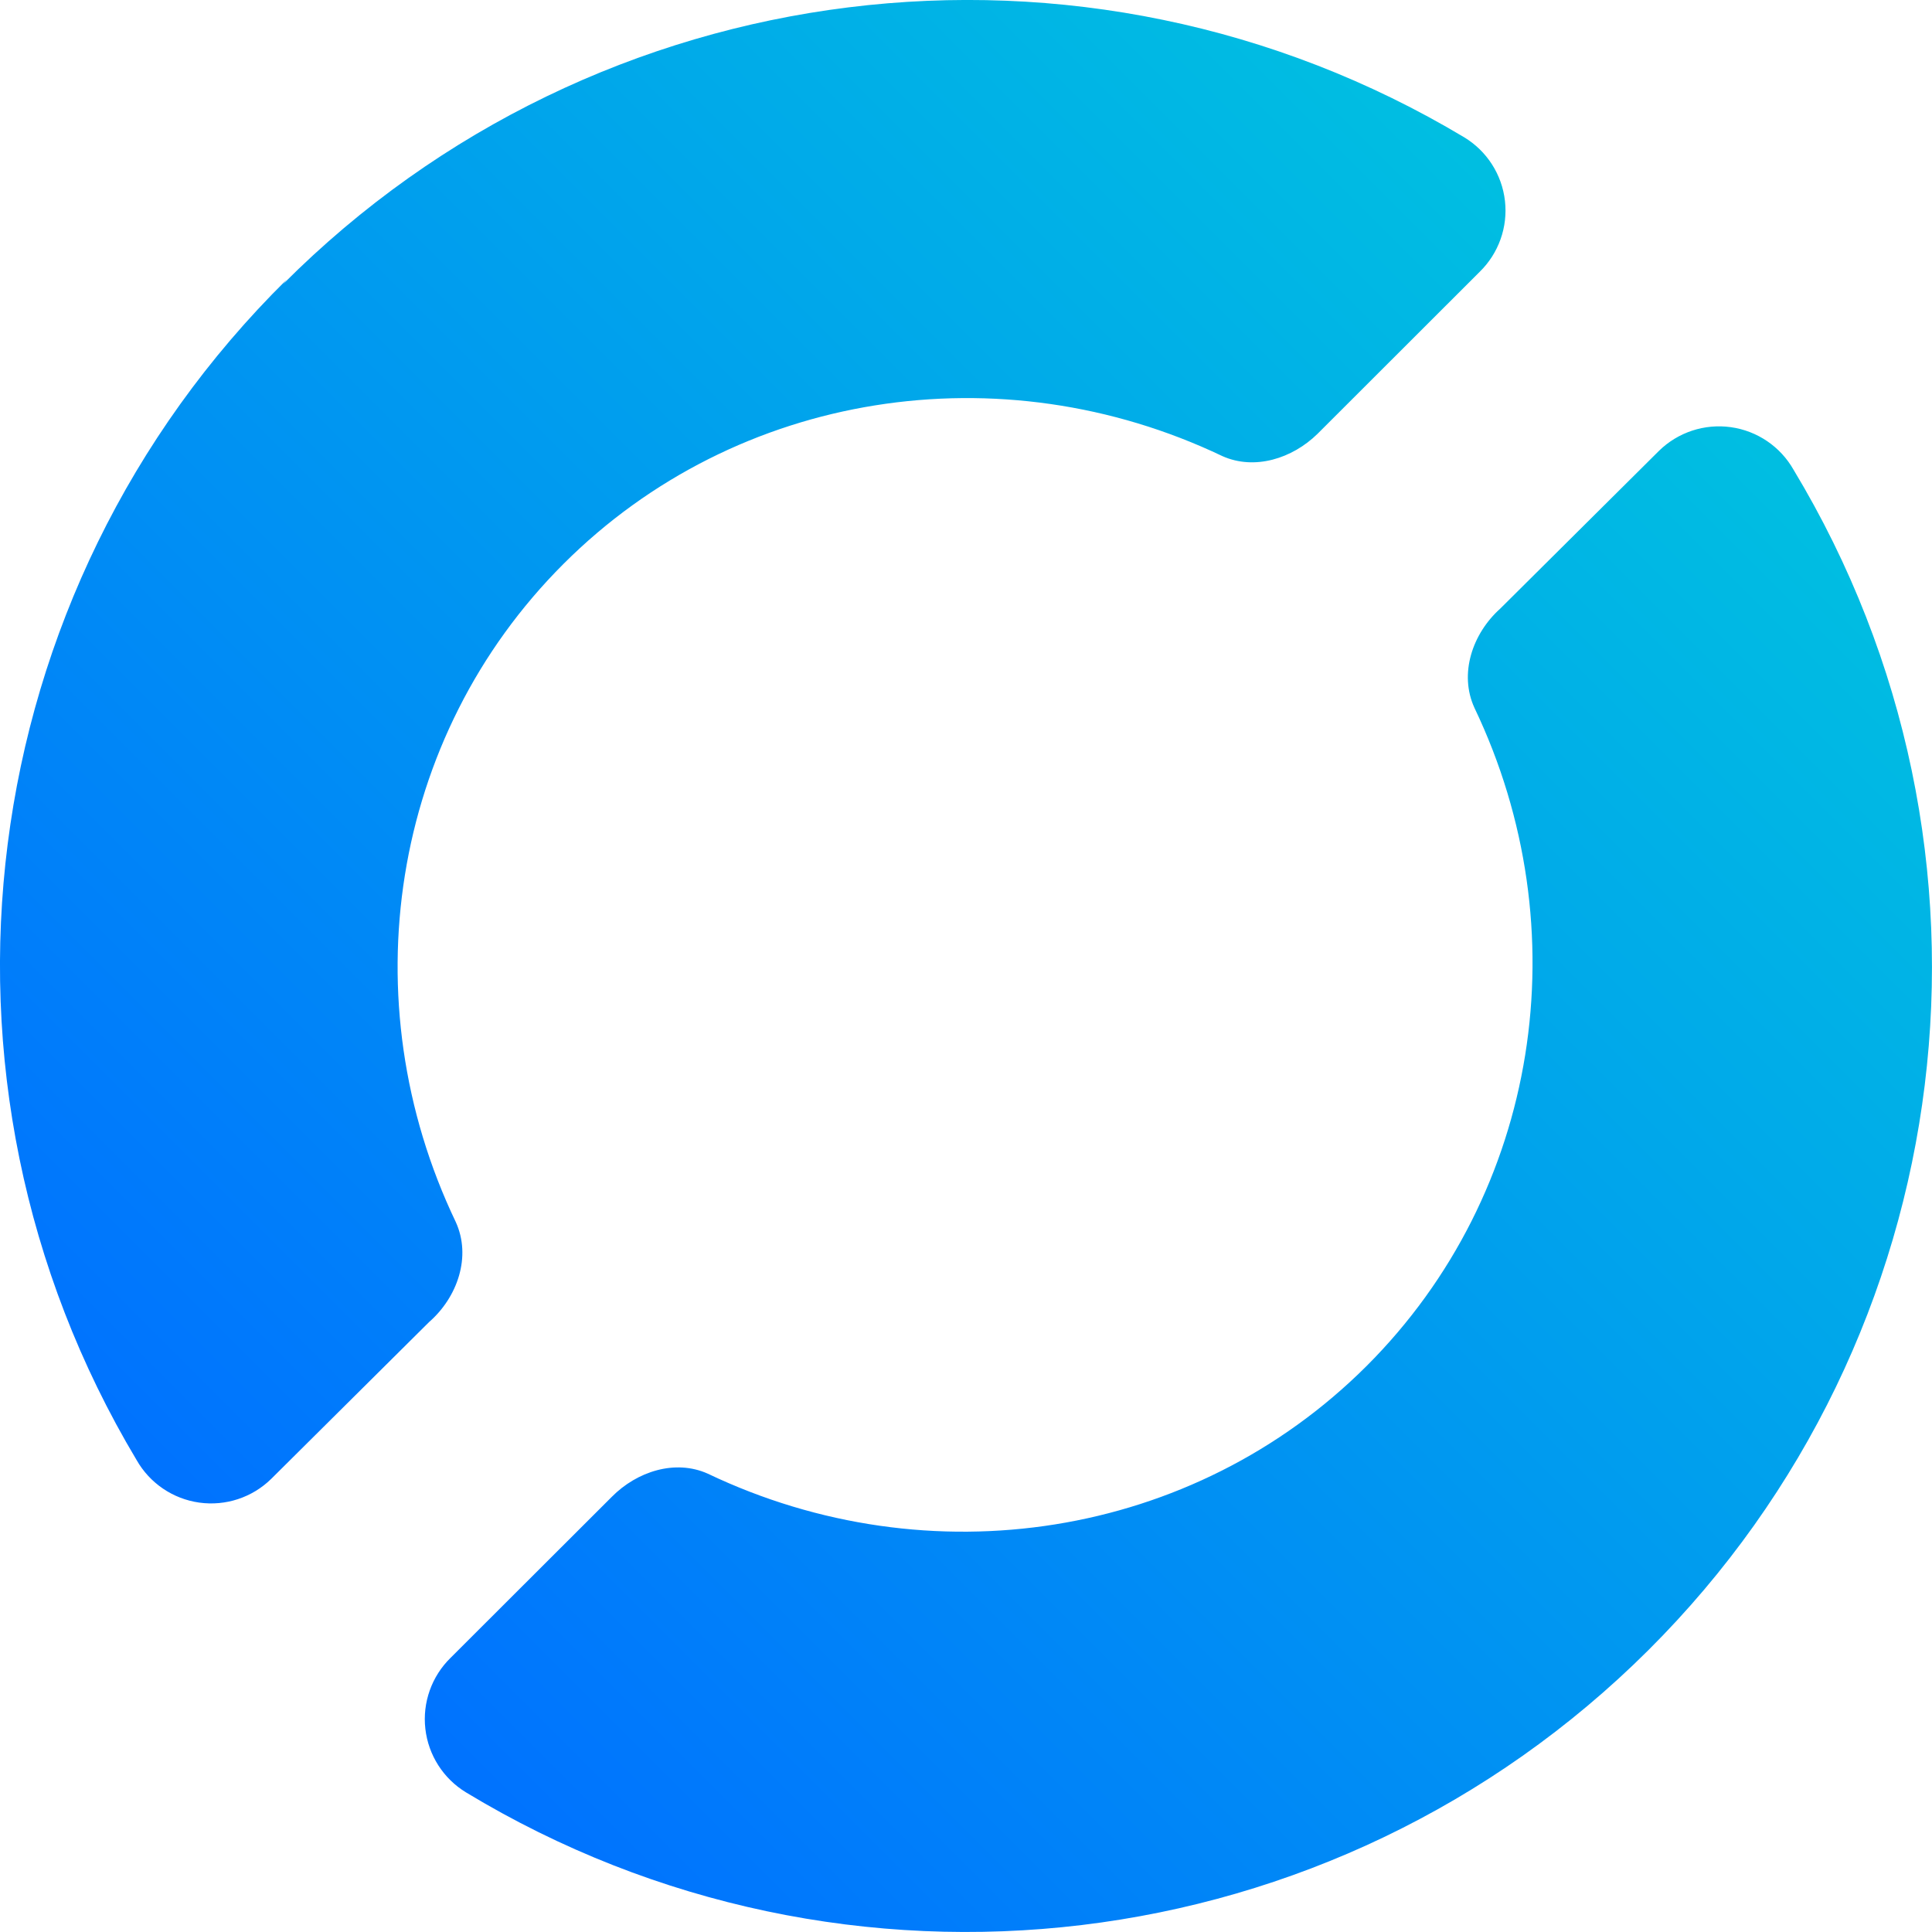
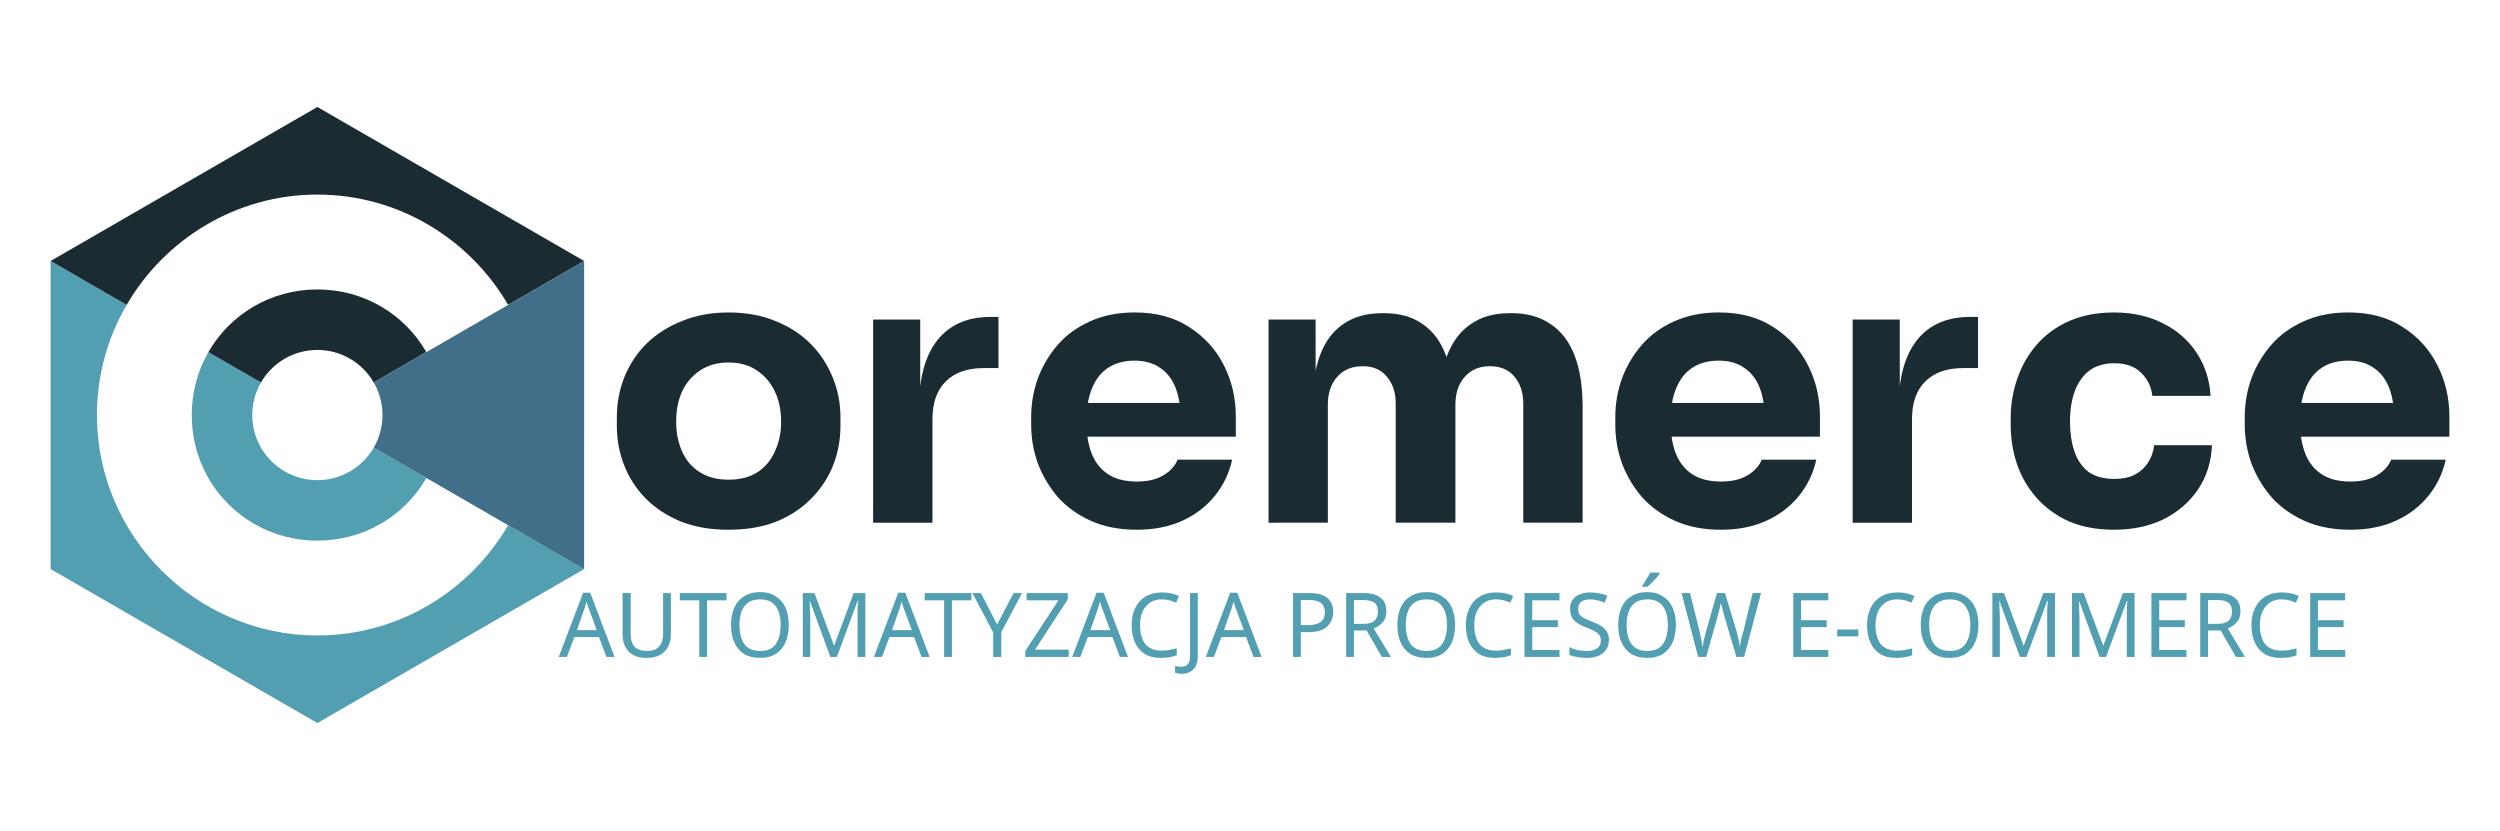
- <svg xmlns="http://www.w3.org/2000/svg" xmlns:xlink="http://www.w3.org/1999/xlink" xml:space="preserve" width="26" height="26" style="isolation:isolate" viewBox="66.993 897.484 26 26">
-   <defs>
-     <linearGradient xlink:href="#a" id="b" x1=".148" x2=".845" y1=".851" y2=".154" gradientTransform="matrix(26.00048 0 0 25.99935 66.993 897.485)" gradientUnits="userSpaceOnUse" />
-   </defs>
-   <linearGradient id="a" x1=".148" x2=".845" y1=".851" y2=".154" gradientTransform="matrix(26.301 0 0 26.331 90.674 911.757)" gradientUnits="userSpaceOnUse">
-     <stop offset="0" stop-color="#004ba6" style="stop-color:#0071ff;stop-opacity:1" />
-     <stop offset="1" stop-color="#00bfe1" style="stop-color:#00bfe1;stop-opacity:1" />
-   </linearGradient>
-   <path fill="url(#a)" d="m89.318 903.552-2.135 2.122c-.376.337-.558.879-.347 1.337 1.422 2.976.882 6.524-1.452 8.856-2.335 2.331-5.887 2.87-8.866 1.449-.439-.197-.954-.03-1.292.312l-2.17 2.167a1.154 1.154 0 0 0 .208 1.81 13.005 13.005 0 0 0 15.91-1.912 12.97 12.97 0 0 0 1.956-15.887 1.154 1.154 0 0 0-1.812-.254zm-18.467-2.305a12.969 12.969 0 0 0-2.02 15.885 1.154 1.154 0 0 0 1.812.254l2.124-2.11c.385-.336.572-.884.359-1.348-1.423-2.976-.884-6.524 1.451-8.856 2.334-2.332 5.887-2.871 8.866-1.45.434.194.942.033 1.281-.3l2.182-2.18a1.152 1.152 0 0 0-.208-1.81 13.009 13.009 0 0 0-15.893 1.973z" style="fill:url(#b);stroke-width:.988" />
+ <svg xmlns="http://www.w3.org/2000/svg" width="135.467mm" height="44.979mm" viewBox="0 0 135.467 44.979" version="1.1" id="svg1">
+   <defs id="defs1" />
+   <g id="layer1" transform="translate(-151.3816,57.44049)">
+     <rect style="fill:none;stroke-width:1.8;stroke-linecap:round;stroke-linejoin:round" id="rect1" width="135.467" height="44.979" x="151.382" y="-57.44" ry="1.1660414e-16" />
+     <g id="g1" transform="matrix(1.135609,0,0,1.135609,-20.20067,11.20746)">
+       <path style="font-weight:bold;font-size:15.636px;line-height:1.3;font-family:Sora;-inkscape-font-specification:'Sora Bold';text-align:center;letter-spacing:0px;word-spacing:0px;text-anchor:middle;fill:#1a2c32;stroke-width:0.209;stroke-linejoin:bevel" d="m 263.245,-35.173 q -1.238,0 -2.194,-0.425 -0.938,-0.425 -1.575,-1.132 -0.619,-0.725 -0.955,-1.61 -0.318,-0.902 -0.318,-1.84 v -0.354 q 0,-0.973 0.318,-1.858 0.336,-0.902 0.955,-1.61 0.619,-0.708 1.539,-1.115 0.938,-0.425 2.123,-0.425 1.557,0 2.619,0.708 1.079,0.69 1.645,1.822 0.566,1.115 0.566,2.442 v 0.955 h -8.581 v -1.61 h 6.865 l -0.92,0.743 q 0,-0.867 -0.248,-1.486 -0.248,-0.619 -0.743,-0.938 -0.478,-0.336 -1.203,-0.336 -0.743,0 -1.256,0.336 -0.513,0.336 -0.778,0.991 -0.265,0.637 -0.265,1.575 0,0.867 0.248,1.522 0.248,0.637 0.778,0.991 0.531,0.354 1.38,0.354 0.778,0 1.274,-0.301 0.495,-0.301 0.672,-0.743 h 2.601 q -0.212,0.973 -0.832,1.734 -0.619,0.761 -1.557,1.185 -0.938,0.425 -2.159,0.425 z" id="path19-2-3-4" />
+       <path style="font-weight:bold;font-size:15.636px;line-height:1.3;font-family:Sora;-inkscape-font-specification:'Sora Bold';text-align:center;letter-spacing:0px;word-spacing:0px;text-anchor:middle;fill:#1a2c32;stroke-width:0.209;stroke-linejoin:bevel" d="m 251.989,-35.173 q -1.256,0 -2.194,-0.407 -0.92,-0.425 -1.539,-1.132 -0.619,-0.708 -0.92,-1.592 -0.301,-0.902 -0.301,-1.858 v -0.336 q 0,-0.991 0.318,-1.893 0.318,-0.92 0.938,-1.628 0.619,-0.708 1.539,-1.115 0.938,-0.407 2.141,-0.407 1.309,0 2.318,0.513 1.008,0.495 1.61,1.398 0.602,0.902 0.672,2.07 h -2.778 q -0.071,-0.655 -0.531,-1.097 -0.442,-0.46 -1.292,-0.46 -0.708,0 -1.185,0.354 -0.46,0.354 -0.69,0.973 -0.23,0.619 -0.23,1.468 0,0.778 0.212,1.415 0.212,0.619 0.672,0.973 0.478,0.336 1.238,0.336 0.566,0 0.955,-0.195 0.407,-0.212 0.637,-0.566 0.248,-0.372 0.301,-0.849 h 2.76 q -0.053,1.203 -0.672,2.123 -0.619,0.902 -1.645,1.415 -1.026,0.495 -2.335,0.495 z" id="path18-7-4-2" />
+       <path style="font-weight:bold;font-size:15.636px;line-height:1.3;font-family:Sora;-inkscape-font-specification:'Sora Bold';text-align:center;letter-spacing:0px;word-spacing:0px;text-anchor:middle;fill:#1a2c32;stroke-width:0.209;stroke-linejoin:bevel" d="m 239.495,-35.509 v -9.696 h 2.247 v 4.158 h -0.053 q 0,-2.052 0.867,-3.167 0.885,-1.115 2.548,-1.115 h 0.372 v 2.442 h -0.708 q -1.168,0 -1.805,0.637 -0.637,0.619 -0.637,1.805 v 4.936 z" id="path17-7-9-32" />
+       <path style="font-weight:bold;font-size:15.636px;line-height:1.3;font-family:Sora;-inkscape-font-specification:'Sora Bold';text-align:center;letter-spacing:0px;word-spacing:0px;text-anchor:middle;fill:#1a2c32;stroke-width:0.209;stroke-linejoin:bevel" d="m 233.211,-35.173 q -1.238,0 -2.194,-0.425 -0.938,-0.425 -1.575,-1.132 -0.619,-0.725 -0.955,-1.61 -0.318,-0.902 -0.318,-1.84 v -0.354 q 0,-0.973 0.318,-1.858 0.336,-0.902 0.955,-1.61 0.619,-0.708 1.539,-1.115 0.938,-0.425 2.123,-0.425 1.557,0 2.619,0.708 1.079,0.69 1.645,1.822 0.566,1.115 0.566,2.442 v 0.955 h -8.581 v -1.61 h 6.865 l -0.92,0.743 q 0,-0.867 -0.248,-1.486 -0.248,-0.619 -0.743,-0.938 -0.478,-0.336 -1.203,-0.336 -0.743,0 -1.256,0.336 -0.513,0.336 -0.778,0.991 -0.265,0.637 -0.265,1.575 0,0.867 0.248,1.522 0.248,0.637 0.778,0.991 0.531,0.354 1.38,0.354 0.778,0 1.274,-0.301 0.495,-0.301 0.672,-0.743 h 2.601 q -0.212,0.973 -0.832,1.734 -0.619,0.761 -1.557,1.185 -0.938,0.425 -2.159,0.425 z" id="path16-9-6-2" />
+       <path style="font-weight:bold;font-size:15.636px;line-height:1.3;font-family:Sora;-inkscape-font-specification:'Sora Bold';text-align:center;letter-spacing:0px;word-spacing:0px;text-anchor:middle;fill:#1a2c32;stroke-width:0.209;stroke-linejoin:bevel" d="m 211.622,-35.509 v -9.696 h 2.247 v 4.175 h -0.159 q 0,-1.486 0.372,-2.477 0.372,-0.991 1.115,-1.486 0.743,-0.513 1.822,-0.513 h 0.124 q 1.097,0 1.822,0.513 0.743,0.495 1.115,1.486 0.389,0.991 0.389,2.477 h -0.69 q 0,-1.486 0.372,-2.477 0.389,-0.991 1.132,-1.486 0.743,-0.513 1.822,-0.513 h 0.124 q 1.097,0 1.84,0.513 0.761,0.495 1.15,1.486 0.389,0.991 0.389,2.477 v 5.52 H 223.777 v -5.679 q 0,-0.796 -0.425,-1.292 -0.407,-0.495 -1.168,-0.495 -0.761,0 -1.203,0.513 -0.442,0.495 -0.442,1.327 v 5.626 h -2.849 v -5.679 q 0,-0.796 -0.425,-1.292 -0.407,-0.495 -1.15,-0.495 -0.778,0 -1.221,0.513 -0.442,0.495 -0.442,1.327 v 5.626 z" id="path15-3-5-16" />
+       <path style="font-weight:bold;font-size:15.636px;line-height:1.3;font-family:Sora;-inkscape-font-specification:'Sora Bold';text-align:center;letter-spacing:0px;word-spacing:0px;text-anchor:middle;fill:#1a2c32;stroke-width:0.209;stroke-linejoin:bevel" d="m 205.338,-35.173 q -1.238,0 -2.194,-0.425 -0.938,-0.425 -1.575,-1.132 -0.619,-0.725 -0.955,-1.61 -0.318,-0.902 -0.318,-1.84 v -0.354 q 0,-0.973 0.318,-1.858 0.336,-0.902 0.955,-1.61 0.619,-0.708 1.539,-1.115 0.938,-0.425 2.123,-0.425 1.557,0 2.619,0.708 1.079,0.69 1.645,1.822 0.566,1.115 0.566,2.442 v 0.955 h -8.581 v -1.61 h 6.865 l -0.92,0.743 q 0,-0.867 -0.248,-1.486 -0.248,-0.619 -0.743,-0.938 -0.478,-0.336 -1.203,-0.336 -0.743,0 -1.256,0.336 -0.513,0.336 -0.778,0.991 -0.265,0.637 -0.265,1.575 0,0.867 0.248,1.522 0.248,0.637 0.778,0.991 0.531,0.354 1.38,0.354 0.778,0 1.274,-0.301 0.495,-0.301 0.672,-0.743 h 2.601 q -0.212,0.973 -0.832,1.734 -0.619,0.761 -1.557,1.185 -0.938,0.425 -2.159,0.425 z" id="path14-1-1-8" />
+       <path style="font-weight:bold;font-size:15.636px;line-height:1.3;font-family:Sora;-inkscape-font-specification:'Sora Bold';text-align:center;letter-spacing:0px;word-spacing:0px;text-anchor:middle;fill:#1a2c32;stroke-width:0.209;stroke-linejoin:bevel" d="m 192.755,-35.509 v -9.696 h 2.247 v 4.158 h -0.053 q 0,-2.052 0.867,-3.167 0.885,-1.115 2.548,-1.115 h 0.372 v 2.442 h -0.708 q -1.168,0 -1.805,0.637 -0.637,0.619 -0.637,1.805 v 4.936 z" id="path13-9-09-5" />
+       <path style="font-weight:bold;font-size:15.636px;line-height:1.3;font-family:Sora;-inkscape-font-specification:'Sora Bold';text-align:center;letter-spacing:0px;word-spacing:0px;text-anchor:middle;fill:#1a2c32;stroke-width:0.209;stroke-linejoin:bevel" d="m 185.852,-35.173 q -1.274,0 -2.265,-0.389 -0.991,-0.407 -1.681,-1.097 -0.672,-0.69 -1.026,-1.575 -0.354,-0.902 -0.354,-1.893 v -0.407 q 0,-1.008 0.354,-1.911 0.372,-0.92 1.062,-1.61 0.708,-0.69 1.698,-1.079 0.991,-0.407 2.212,-0.407 1.256,0 2.229,0.407 0.991,0.389 1.681,1.079 0.69,0.69 1.062,1.61 0.372,0.902 0.372,1.911 v 0.407 q 0,0.991 -0.354,1.893 -0.354,0.885 -1.044,1.575 -0.672,0.69 -1.663,1.097 -0.991,0.389 -2.282,0.389 z m 0,-2.389 q 0.832,0 1.38,-0.354 0.548,-0.354 0.832,-0.991 0.301,-0.637 0.301,-1.415 0,-0.832 -0.301,-1.451 -0.301,-0.637 -0.867,-1.008 -0.548,-0.372 -1.345,-0.372 -0.778,0 -1.345,0.372 -0.566,0.372 -0.867,1.008 -0.283,0.619 -0.283,1.451 0,0.778 0.283,1.415 0.283,0.637 0.849,0.991 0.566,0.354 1.362,0.354 z" id="text12-8-9-76" />
+       <text xml:space="preserve" style="font-style:normal;font-variant:normal;font-weight:500;font-stretch:normal;font-size:4.225px;line-height:1.67;font-family:Manrope;-inkscape-font-specification:'Manrope Medium';text-align:center;letter-spacing:0px;word-spacing:0px;writing-mode:lr-tb;direction:ltr;text-anchor:middle;fill:#539fb2;fill-opacity:1;stroke-width:0.2;stroke-linejoin:bevel" x="226.527" y="-28.82" id="text1-4-8-6-3-8-1" transform="scale(0.9902162,1.00988)">
+         <tspan id="tspan1-1-6-4-9-4-8" style="font-style:normal;font-variant:normal;font-weight:500;font-stretch:normal;font-family:Manrope;-inkscape-font-specification:'Manrope Medium';fill:#539fb2;fill-opacity:1;stroke-width:0.2" x="226.527" y="-28.82">AUTOMATYZACJA PROCESÓW E-COMMERCE</tspan>
+       </text>
+       <g id="g48-9" transform="matrix(1.13153,0,0,1.13153,-41.44351,-446.0668)">
+         <path d="m 178.943,355.641 c -0.446,0.778 -0.701,1.683 -0.701,2.654 -3e-5,2.949 2.348,5.295 5.297,5.295 1.979,2e-5 3.687,-1.056 4.597,-2.642 l -2.219,-1.281 a 2.746,2.746 0 0 1 -2.378,1.373 2.746,2.746 0 0 1 -2.746,-2.746 2.746,2.746 0 0 1 0.368,-1.373 z" style="fill:#539fb2;stroke-width:0.5" id="path45-27" />
+         <path d="m 194.789,364.789 -3.205,-1.851 c -1.614,2.775 -4.621,4.651 -8.044,4.651 -5.111,6e-5 -9.297,-4.184 -9.297,-9.295 -2e-5,-1.688 0.457,-3.276 1.253,-4.645 l -3.207,-1.851 v 12.99 l 11.25,6.495 z" style="fill:#539fb2;stroke-width:0.5" id="path41-9" />
+         <path d="m 178.943,355.641 2.217,1.28 a 2.746,2.746 0 0 1 2.378,-1.373 2.746,2.746 0 0 1 2.378,1.373 l 2.218,-1.281 c -0.91,-1.586 -2.617,-2.642 -4.596,-2.642 -1.978,-2e-5 -3.686,1.057 -4.596,2.643 z" style="fill:#1a2c32;stroke-width:0.187" id="path44-5" />
+         <path d="m 183.539,345.303 -11.25,6.495 3.207,1.851 c 1.614,-2.775 4.622,-4.652 8.044,-4.652 3.422,-4e-5 6.43,1.877 8.043,4.652 l 3.206,-1.851 z" style="fill:#1a2c32;stroke-width:0.187" id="path39-4" />
+         <path d="m 194.789,351.799 -3.206,1.851 -3.448,1.991 -2.218,1.281 a 2.746,2.746 0 0 1 0.368,1.373 2.746,2.746 0 0 1 -0.368,1.373 l 2.219,1.281 3.447,1.991 3.205,1.851 z" style="fill:#416e89;stroke-width:0.187" id="path40-3" />
+       </g>
+     </g>
+   </g>
</svg>
